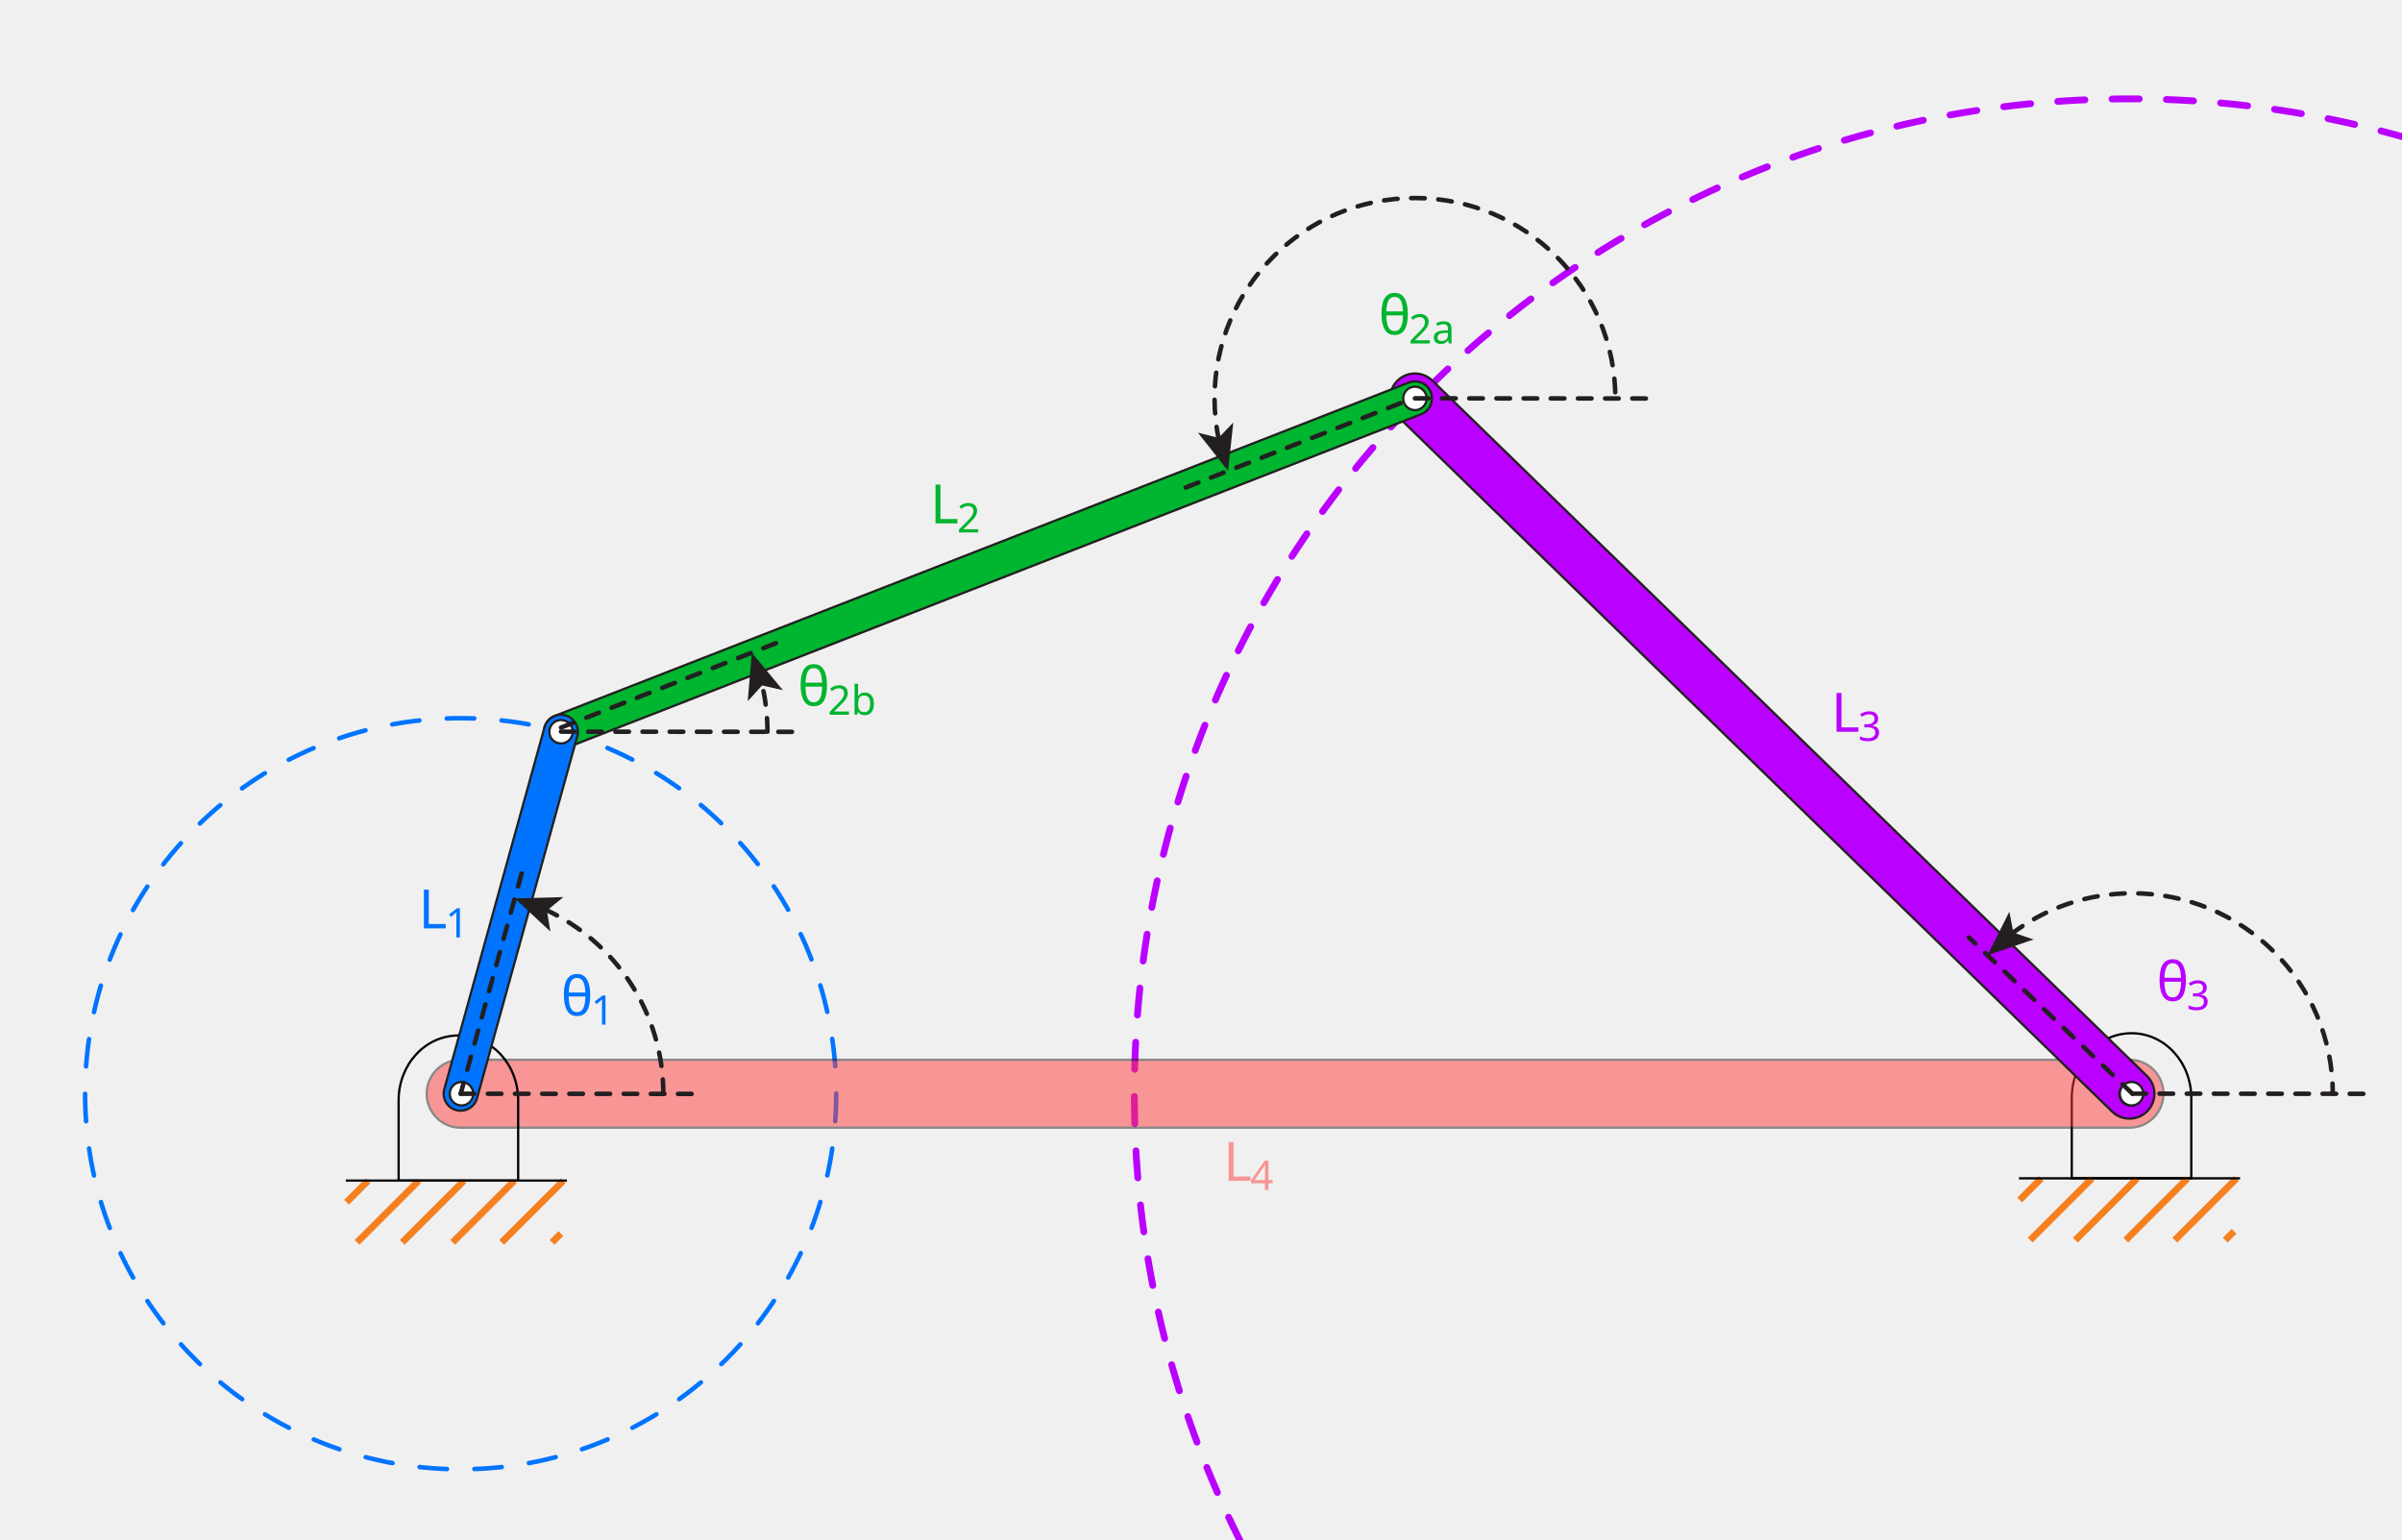
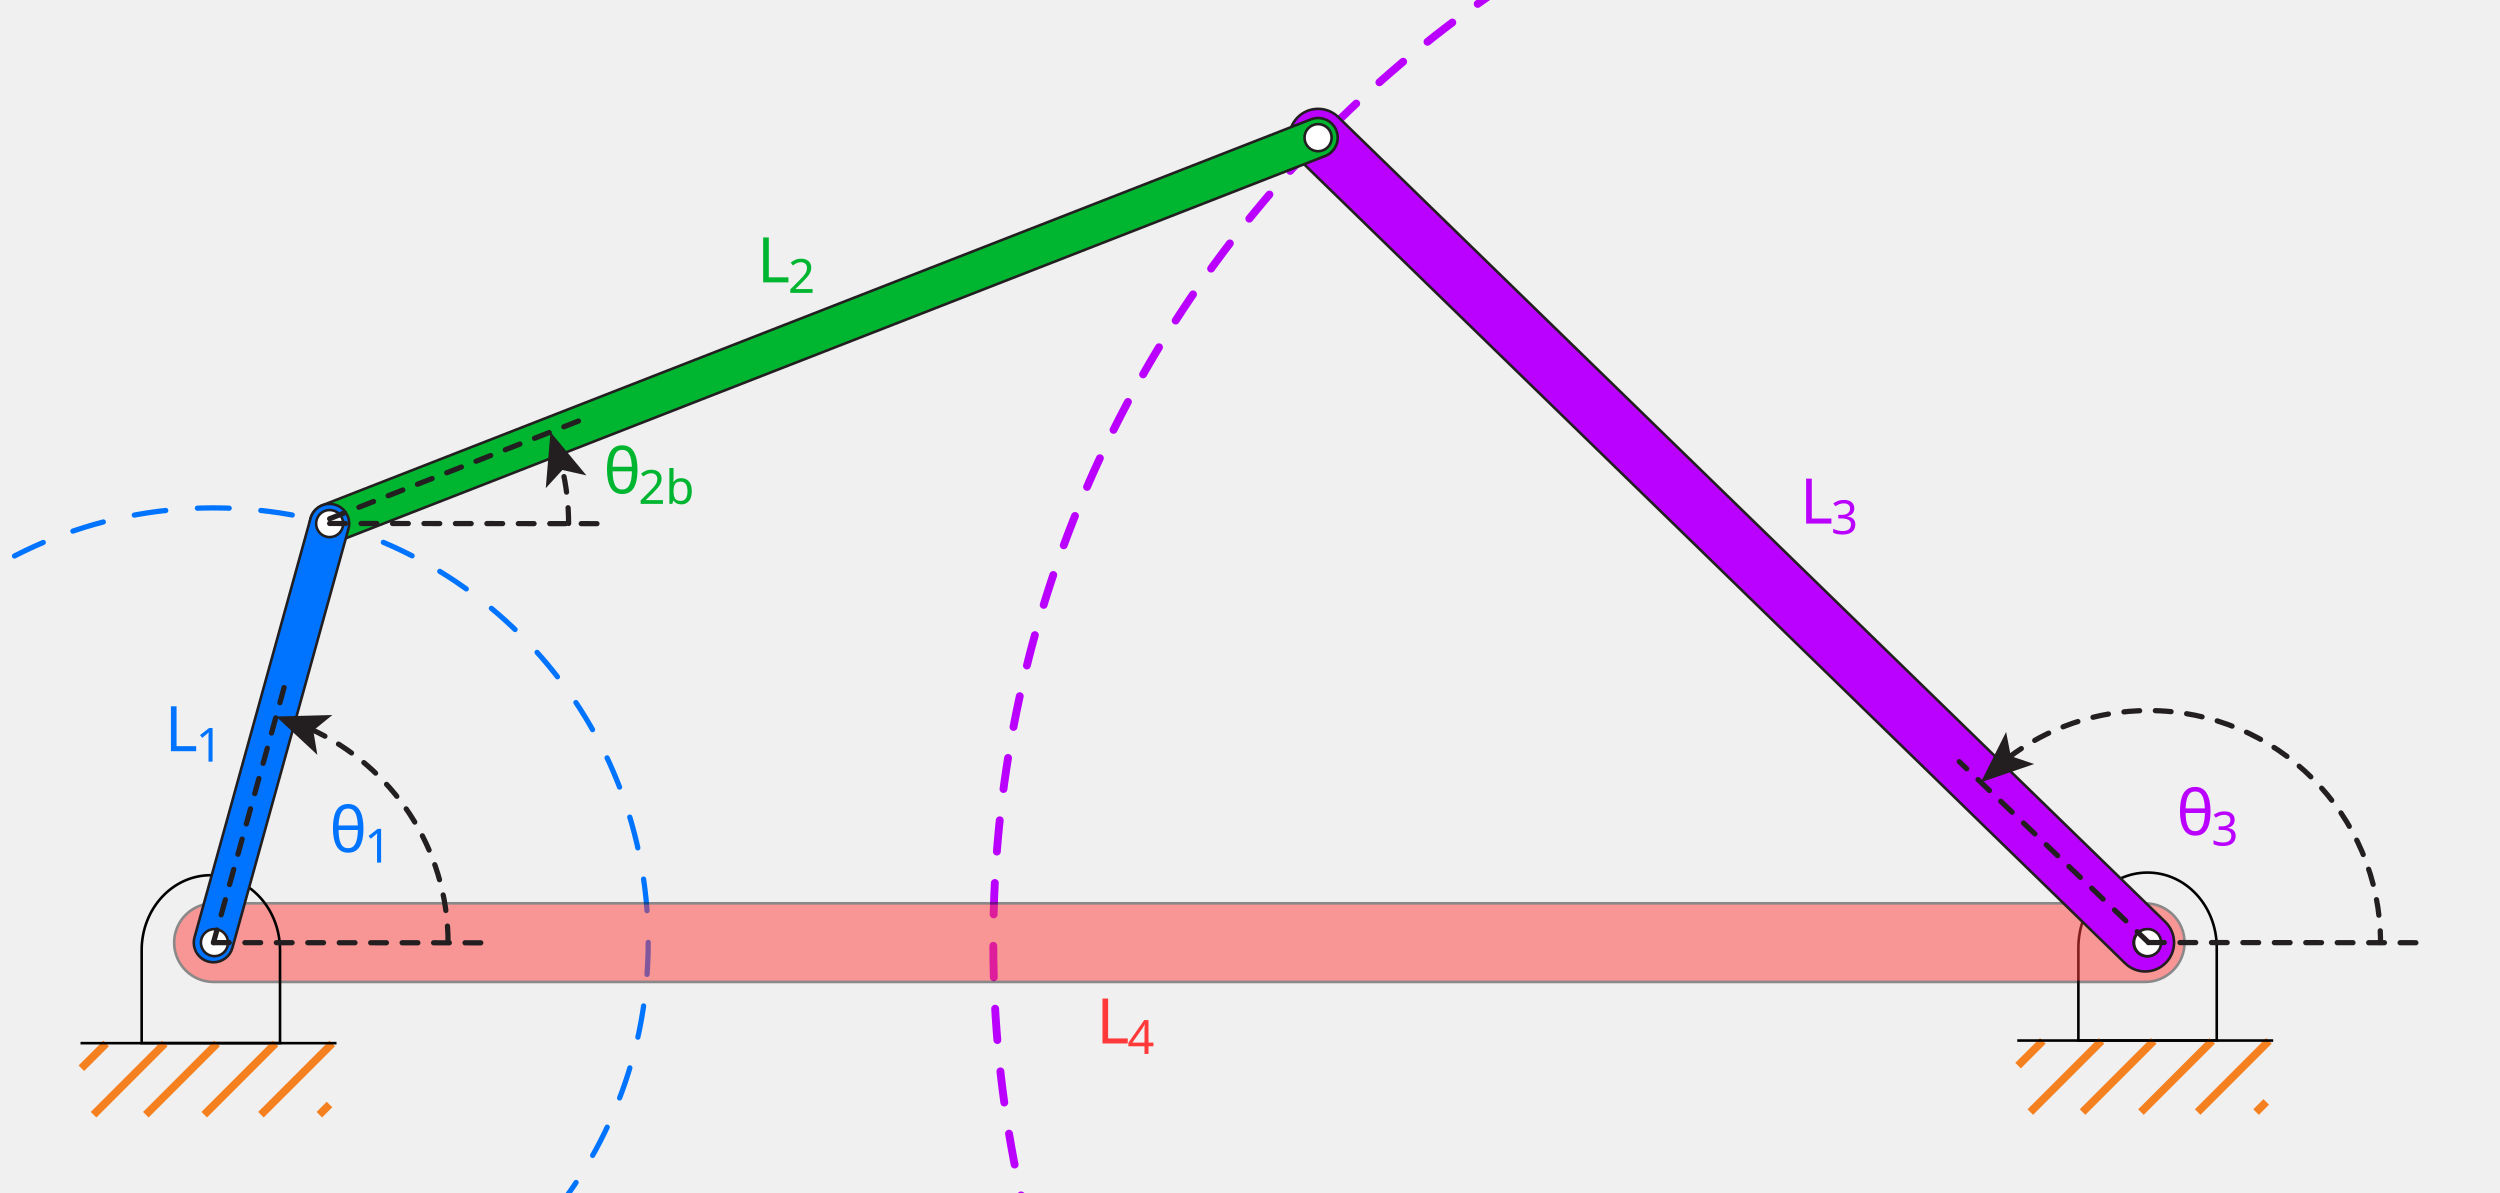
- <svg xmlns="http://www.w3.org/2000/svg" version="1.1" id="Layer_1" x="0px" y="0px" width="1061px" height="679.998px" viewBox="-104.021 -76.965 1061 679.998" enable-background="new -104.021 -76.965 1061 679.998" xml:space="preserve">
+ <svg xmlns="http://www.w3.org/2000/svg" version="1.1" id="Layer_1" x="0px" y="0px" width="954px" height="455px" viewBox="18 46.499 954 455" enable-background="new 18 46.499 954 455" xml:space="preserve">
  <g>
    <circle fill="none" stroke="#0074FF" stroke-width="2" stroke-linecap="round" stroke-dasharray="12.121,12.121" cx="99.458" cy="406.207" r="165.9" />
  </g>
  <circle fill="none" stroke="#BA00FF" stroke-width="3" stroke-linecap="round" stroke-dasharray="12" cx="836.62" cy="406.28" r="439.576" />
  <g id="g5751" transform="translate(224.0108,2.6171874e-6)">
-     <path id="path5753" fill="none" stroke="#010101" stroke-linecap="square" d="M613.498,379.472   c14.627,0,26.399,12.775,26.399,28.646v35.432h-52.797v-35.432C587.102,392.25,598.875,379.472,613.498,379.472z" />
+     <path id="path5753" fill="none" stroke="#010101" stroke-linecap="square" d="M613.498,379.472   c14.627,0,26.399,12.775,26.399,28.646v35.432H587.1v-35.432C587.102,392.25,598.875,379.472,613.498,379.472z" />
    <g id="g5757">
-       <path id="path5759" fill="none" stroke="#F58020" stroke-width="3" d="M595.933,443.681l-27.189,27.189" />
+       <path id="path5759" fill="none" stroke="#F58020" stroke-width="3" d="M595.933,443.681l-27.188,27.189" />
      <path id="path5761" fill="none" stroke="#F58020" stroke-width="3" d="M615.878,443.681l-27.193,27.189" />
      <path id="path5763" fill="none" stroke="#F58020" stroke-width="3" d="M638.158,443.681l-27.19,27.189" />
      <path id="path5765" fill="none" stroke="#F58020" stroke-width="3" d="M659.805,443.681l-27.188,27.189" />
      <path id="path5767" fill="none" stroke="#F58020" stroke-width="3" d="M658.783,466.986l-3.885,3.885" />
-       <path id="path5769" fill="none" stroke="#F58020" stroke-width="3" d="M573.54,443.687l-9.459,9.451" />
+       <path id="path5769" fill="none" stroke="#F58020" stroke-width="3" d="M573.54,443.688l-9.459,9.45" />
    </g>
    <path id="path5771" fill="none" stroke="#010101" d="M563.773,443.568h97.671" />
  </g>
-   <path opacity="0.5" fill="#FF3939" stroke="#231F20" d="M836.62,421.207H99.458c-8.284,0-15-6.716-15-15s6.716-15,15-15H836.62  c8.284,0,15,6.716,15,15S844.904,421.207,836.62,421.207z" />
+   <path opacity="0.5" fill="#FF3939" stroke="#231F20" enable-background="new    " d="M836.62,421.207H99.458  c-8.284,0-15-6.716-15-15s6.716-15,15-15H836.62c8.284,0,15,6.716,15,15S844.904,421.207,836.62,421.207z" />
  <g id="g5729" transform="translate(164.1039,1.7187404e-8)">
    <path id="path5731" fill="none" stroke="#010101" stroke-linecap="square" d="M-65.646,380.472   c14.624,0,26.399,12.775,26.399,28.646v35.432h-52.798v-35.432C-92.046,393.25-80.273,380.472-65.646,380.472z" />
    <g id="g5735">
      <path id="path5737" fill="none" stroke="#F58020" stroke-width="3" d="M-83.212,444.681l-27.189,27.189" />
-       <path id="path5739" fill="none" stroke="#F58020" stroke-width="3" d="M-63.271,444.681l-27.189,27.189" />
+       <path id="path5739" fill="none" stroke="#F58020" stroke-width="3" d="M-63.271,444.681L-90.46,471.87" />
      <path id="path5741" fill="none" stroke="#F58020" stroke-width="3" d="M-40.987,444.681l-27.19,27.189" />
      <path id="path5743" fill="none" stroke="#F58020" stroke-width="3" d="M-19.34,444.681l-27.192,27.189" />
      <path id="path5745" fill="none" stroke="#F58020" stroke-width="3" d="M-20.364,467.986l-3.885,3.885" />
-       <path id="path5747" fill="none" stroke="#F58020" stroke-width="3" d="M-105.608,444.687l-9.457,9.451" />
+       <path id="path5747" fill="none" stroke="#F58020" stroke-width="3" d="M-105.608,444.688l-9.457,9.45" />
    </g>
    <path id="path5749" fill="none" stroke="#010101" d="M-115.375,444.568H-17.7" />
  </g>
-   <path fill="#BA00FF" stroke="#231F20" d="M836.619,417.207c-2.766,0-5.532-1.036-7.671-3.117L513.308,106.918  c-4.354-4.237-4.448-11.201-0.211-15.555c4.237-4.354,11.2-4.449,15.555-0.211l315.641,307.172  c4.354,4.236,4.448,11.201,0.211,15.555C842.348,416.093,839.484,417.207,836.619,417.207z" />
+   <path fill="#BA00FF" stroke="#231F20" d="M836.619,417.207c-2.766,0-5.532-1.036-7.671-3.117L513.308,106.918  c-4.354-4.237-4.447-11.201-0.211-15.555c4.237-4.354,11.2-4.449,15.556-0.211l315.641,307.172  c4.354,4.235,4.448,11.201,0.211,15.555C842.348,416.093,839.484,417.207,836.619,417.207z" />
  <circle fill="#FFFFFF" stroke="#231F20" stroke-miterlimit="10" cx="837.307" cy="406.28" r="5.177" />
  <circle fill="#FFFFFF" stroke="#231F20" stroke-miterlimit="10" cx="99.833" cy="406.207" r="5.176" />
  <circle fill="#FFFFFF" stroke="#231F20" stroke-miterlimit="10" cx="837.51" cy="406.207" r="5.176" />
  <g>
    <path fill="none" d="M-113.085,358.035" />
  </g>
  <g>
    <path fill="none" d="M-97.556,99.035" />
  </g>
  <g>
    <path fill="none" d="M837.889,337.15" />
  </g>
  <g>
    <path fill="none" d="M360.035,337.15" />
  </g>
  <g>
    <path fill="none" d="M608.71-493.37" />
  </g>
-   <path fill="#00B52F" stroke="#231F20" d="M143.742,253.794c-3,0-5.832-1.812-6.989-4.775c-1.506-3.858,0.401-8.208,4.26-9.714  l377.24-147.258c3.854-1.507,8.208,0.4,9.713,4.26c1.506,3.858-0.4,8.208-4.259,9.714l-377.24,147.258  C145.571,253.629,144.649,253.794,143.742,253.794z" />
+   <path fill="#00B52F" stroke="#231F20" d="M143.742,253.794c-3,0-5.832-1.812-6.989-4.775c-1.506-3.858,0.401-8.208,4.26-9.714  l377.24-147.258c3.854-1.507,8.208,0.4,9.713,4.26c1.506,3.858-0.399,8.208-4.259,9.714l-377.24,147.258  C145.571,253.629,144.649,253.794,143.742,253.794z" />
  <g>
-     <path fill="none" d="M837.889,365.15" />
+     <path fill="none" d="M837.889,365.149" />
  </g>
  <g>
    <path fill="none" d="M837.889,528.15" />
  </g>
  <g>
    <path fill="none" d="M-66.442,528.15" />
  </g>
  <g>
    <path fill="none" d="M837.889,483.928" />
  </g>
  <g>
    <path fill="none" d="M265.358,483.928" />
  </g>
-   <path fill="#0074FF" stroke="#231F20" d="M99.462,413.708c-0.663,0-1.336-0.089-2.006-0.274c-3.992-1.104-6.332-5.237-5.227-9.229  l44.282-159.914c1.105-3.992,5.241-6.33,9.229-5.227c3.992,1.105,6.332,5.238,5.227,9.229l-44.282,159.915  C105.766,411.53,102.75,413.708,99.462,413.708z" />
+   <path fill="#0074FF" stroke="#231F20" d="M99.462,413.708c-0.663,0-1.336-0.089-2.006-0.274c-3.992-1.104-6.332-5.236-5.227-9.229  l44.282-159.914c1.105-3.992,5.241-6.33,9.229-5.227c3.992,1.105,6.332,5.238,5.227,9.229l-44.282,159.915  C105.766,411.53,102.75,413.708,99.462,413.708z" />
  <circle fill="#FFFFFF" stroke="#231F20" stroke-miterlimit="10" cx="99.833" cy="406.207" r="5.176" />
  <circle fill="#FFFFFF" stroke="#231F20" stroke-miterlimit="10" cx="143.797" cy="246.292" r="5.176" />
  <circle fill="#FFFFFF" stroke="#231F20" stroke-miterlimit="10" cx="520.979" cy="99.035" r="5.176" />
-   <text transform="matrix(1 0 0 1 306.8921 154.2495)">
-     <tspan x="0" y="0" fill="#00B52F" font-family="'MyriadPro-Semibold'" font-size="24">L</tspan>
-     <tspan x="11.832" y="4" fill="#00B52F" font-family="'MyriadPro-Semibold'" font-size="18">2</tspan>
-   </text>
+   <text transform="matrix(1 0 0 1 306.8921 154.25)" fill="#00B52F" font-family="'MyriadPro-Semibold'" font-size="24">L</text>
+   <text transform="matrix(1 0 0 1 318.7241 158.25)" fill="#00B52F" font-family="'MyriadPro-Semibold'" font-size="18">2</text>
  <line fill="none" stroke="#231F20" stroke-width="2" stroke-linecap="round" stroke-dasharray="6,6" x1="99.458" y1="406.207" x2="203.979" y2="406.28" />
  <line fill="none" stroke="#231F20" stroke-width="2" stroke-linecap="round" stroke-dasharray="6,6" x1="837.888" y1="406.169" x2="942.409" y2="406.243" />
  <line fill="none" stroke="#231F20" stroke-width="2" stroke-linecap="round" stroke-dasharray="6,6" x1="837.888" y1="406.169" x2="765.659" y2="337.15" />
  <line fill="none" stroke="#231F20" stroke-width="2" stroke-linecap="round" stroke-dasharray="6,6" x1="126.41" y1="308.877" x2="99.458" y2="406.207" />
-   <line fill="none" stroke="#231F20" stroke-width="2" stroke-linecap="round" stroke-dasharray="6,6" x1="520.98" y1="98.998" x2="625.501" y2="99.071" />
-   <line fill="none" stroke="#231F20" stroke-width="2" stroke-linecap="round" stroke-dasharray="6,6" x1="419.734" y1="138.397" x2="519.804" y2="99.108" />
  <g>
    <g>
-       <path fill="none" stroke="#231F20" stroke-width="2" stroke-linecap="round" stroke-dasharray="6,6" d="M136.624,324.741    c30.891,14.116,52.356,45.284,52.356,81.466" />
+       <path fill="none" stroke="#231F20" stroke-width="2" stroke-linecap="round" stroke-dasharray="6,6" d="M136.624,324.741    c30.891,14.116,52.356,45.283,52.356,81.466" />
      <g>
        <polygon fill="#231F20" points="123.354,319.91 139.096,334.547 137.551,325.272 144.841,319.336    " />
      </g>
    </g>
  </g>
  <g>
    <g>
-       <path fill="none" stroke="#231F20" stroke-width="2" stroke-linecap="round" stroke-dasharray="6,6" d="M784.427,335.609    c14.854-11.272,33.376-17.961,53.461-17.961c48.889,0,88.521,39.633,88.521,88.521" />
+       <path fill="none" stroke="#231F20" stroke-width="2" stroke-linecap="round" stroke-dasharray="6,6" d="M784.427,335.609    c14.854-11.272,33.376-17.961,53.461-17.961c48.89,0,88.521,39.633,88.521,88.521" />
      <g>
        <polygon fill="#231F20" points="773.888,345.013 794.226,338.055 785.322,335.034 783.534,325.804    " />
      </g>
    </g>
  </g>
-   <g>
-     <g>
-       <path fill="none" stroke="#231F20" stroke-width="2" stroke-linecap="round" stroke-dasharray="6,6" d="M434.391,117.52    c-1.267-5.962-1.933-12.146-1.933-18.485c0-48.889,39.632-88.521,88.521-88.521c48.889,0,88.521,39.632,88.521,88.521" />
-       <g>
-         <polygon fill="#231F20" points="438.426,131.053 440.745,109.683 434.235,116.466 425.118,114.173    " />
-       </g>
-     </g>
-   </g>
-   <text transform="matrix(1 0 0 1 80.8921 333.1616)">
-     <tspan x="0" y="0" fill="#0074FF" font-family="'MyriadPro-Semibold'" font-size="24">L</tspan>
-     <tspan x="11.832" y="4" fill="#0074FF" font-family="'MyriadPro-Semibold'" font-size="18">1</tspan>
-   </text>
-   <text transform="matrix(1 0 0 1 436.3755 444.687)" opacity="0.5">
-     <tspan x="0" y="0" fill="#FF3939" font-family="'MyriadPro-Semibold'" font-size="24">L</tspan>
-     <tspan x="11.832" y="4" fill="#FF3939" font-family="'MyriadPro-Semibold'" font-size="18">4</tspan>
-   </text>
-   <text transform="matrix(1 0 0 1 704.8916 246.2925)">
-     <tspan x="0" y="0" fill="#BA00FF" font-family="'MyriadPro-Semibold'" font-size="24">L</tspan>
-     <tspan x="11.832" y="4" fill="#BA00FF" font-family="'MyriadPro-Semibold'" font-size="18">3</tspan>
-   </text>
-   <text transform="matrix(1 0 0 1 143.7397 371.6597)">
-     <tspan x="0" y="0" fill="#0074FF" font-family="'MyriadPro-Semibold'" font-size="24">θ</tspan>
-     <tspan x="13.295" y="4" fill="#0074FF" font-family="'MyriadPro-Semibold'" font-size="18">1</tspan>
-   </text>
-   <text transform="matrix(1 0 0 1 848.5732 365.1499)">
-     <tspan x="0" y="0" fill="#BA00FF" font-family="'MyriadPro-Semibold'" font-size="24">θ</tspan>
-     <tspan x="13.296" y="4" fill="#BA00FF" font-family="'MyriadPro-Semibold'" font-size="18">3</tspan>
-   </text>
-   <text transform="matrix(1 0 0 1 504.8921 70.7827)">
-     <tspan x="0" y="0" fill="#00B52F" font-family="'MyriadPro-Semibold'" font-size="24">θ</tspan>
-     <tspan x="13.296" y="4" fill="#00B52F" font-family="'MyriadPro-Semibold'" font-size="18">2a</tspan>
-   </text>
+   <text transform="matrix(1 0 0 1 80.8921 333.1611)" fill="#0074FF" font-family="'MyriadPro-Semibold'" font-size="24">L</text>
+   <text transform="matrix(1 0 0 1 92.7241 337.1611)" fill="#0074FF" font-family="'MyriadPro-Semibold'" font-size="18">1</text>
+   <text transform="matrix(1 0 0 1 436.3755 444.6875)" fill="#FF3939" font-family="'MyriadPro-Semibold'" font-size="24">L</text>
+   <text transform="matrix(1 0 0 1 448.2075 448.6875)" fill="#FF3939" font-family="'MyriadPro-Semibold'" font-size="18">4</text>
+   <text transform="matrix(1 0 0 1 704.8916 246.293)" fill="#BA00FF" font-family="'MyriadPro-Semibold'" font-size="24">L</text>
+   <text transform="matrix(1 0 0 1 716.7236 250.293)" fill="#BA00FF" font-family="'MyriadPro-Semibold'" font-size="18">3</text>
+   <text transform="matrix(1 0 0 1 143.7397 371.6602)" fill="#0074FF" font-family="'MyriadPro-Semibold'" font-size="24">θ</text>
+   <text transform="matrix(1 0 0 1 157.0347 375.6602)" fill="#0074FF" font-family="'MyriadPro-Semibold'" font-size="18">1</text>
+   <text transform="matrix(1 0 0 1 848.5732 365.1504)" fill="#BA00FF" font-family="'MyriadPro-Semibold'" font-size="24">θ</text>
+   <text transform="matrix(1 0 0 1 861.8691 369.1504)" fill="#BA00FF" font-family="'MyriadPro-Semibold'" font-size="18">3</text>
  <line fill="none" stroke="#231F20" stroke-width="2" stroke-linecap="round" stroke-dasharray="6,6" x1="143.797" y1="246.256" x2="248.318" y2="246.329" />
  <line fill="none" stroke="#231F20" stroke-width="2" stroke-linecap="round" stroke-dasharray="6,6" x1="143.797" y1="244.448" x2="243.867" y2="205.159" />
  <g>
    <g>
      <path fill="none" stroke="#231F20" stroke-width="2" stroke-linecap="round" stroke-dasharray="6,6" d="M234.979,246.256    c0-7.392-0.88-14.579-2.54-21.461" />
      <g>
        <polygon fill="#231F20" points="228.065,211.364 241.779,227.917 232.608,225.845 226.265,232.784    " />
      </g>
    </g>
  </g>
-   <text transform="matrix(1 0 0 1 248.3188 234.7827)">
-     <tspan x="0" y="0" fill="#00B52F" font-family="'MyriadPro-Semibold'" font-size="24">θ</tspan>
-     <tspan x="13.296" y="4" fill="#00B52F" font-family="'MyriadPro-Semibold'" font-size="18">2b</tspan>
-   </text>
+   <text transform="matrix(1 0 0 1 248.3188 234.7832)" fill="#00B52F" font-family="'MyriadPro-Semibold'" font-size="24">θ</text>
+   <text transform="matrix(1 0 0 1 261.6147 238.7832)" fill="#00B52F" font-family="'MyriadPro-Semibold'" font-size="18">2b</text>
</svg>
